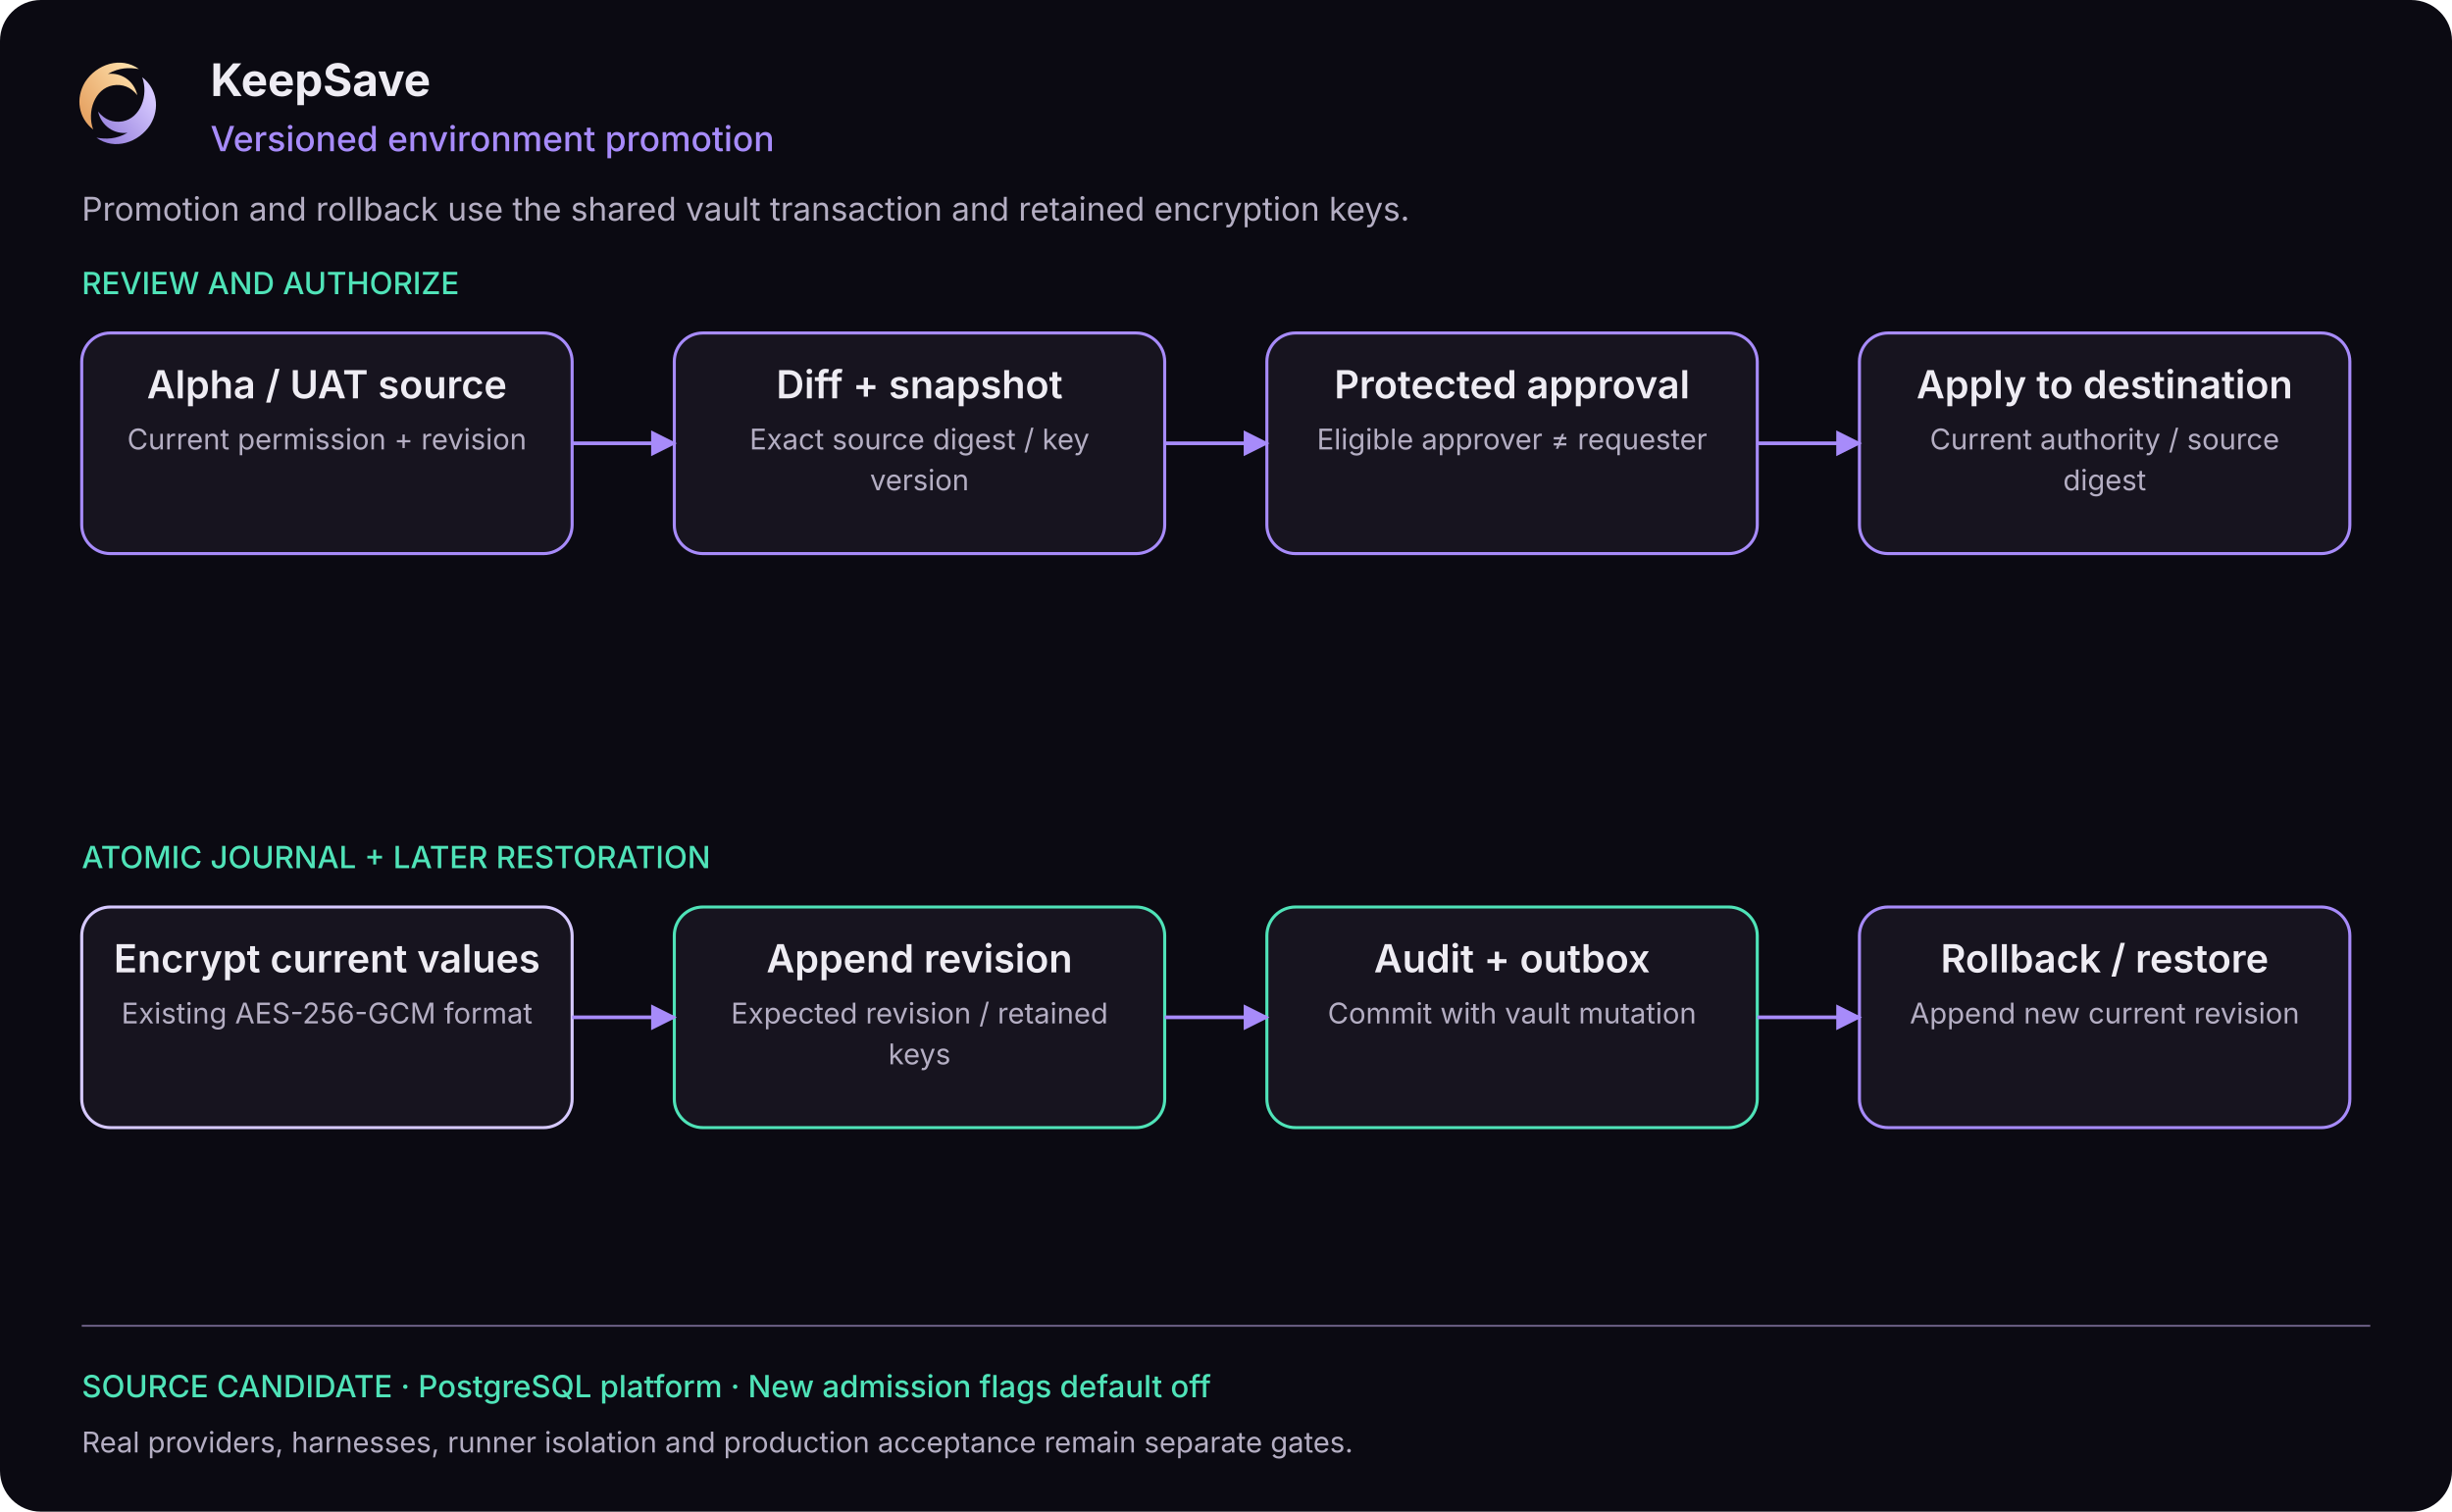
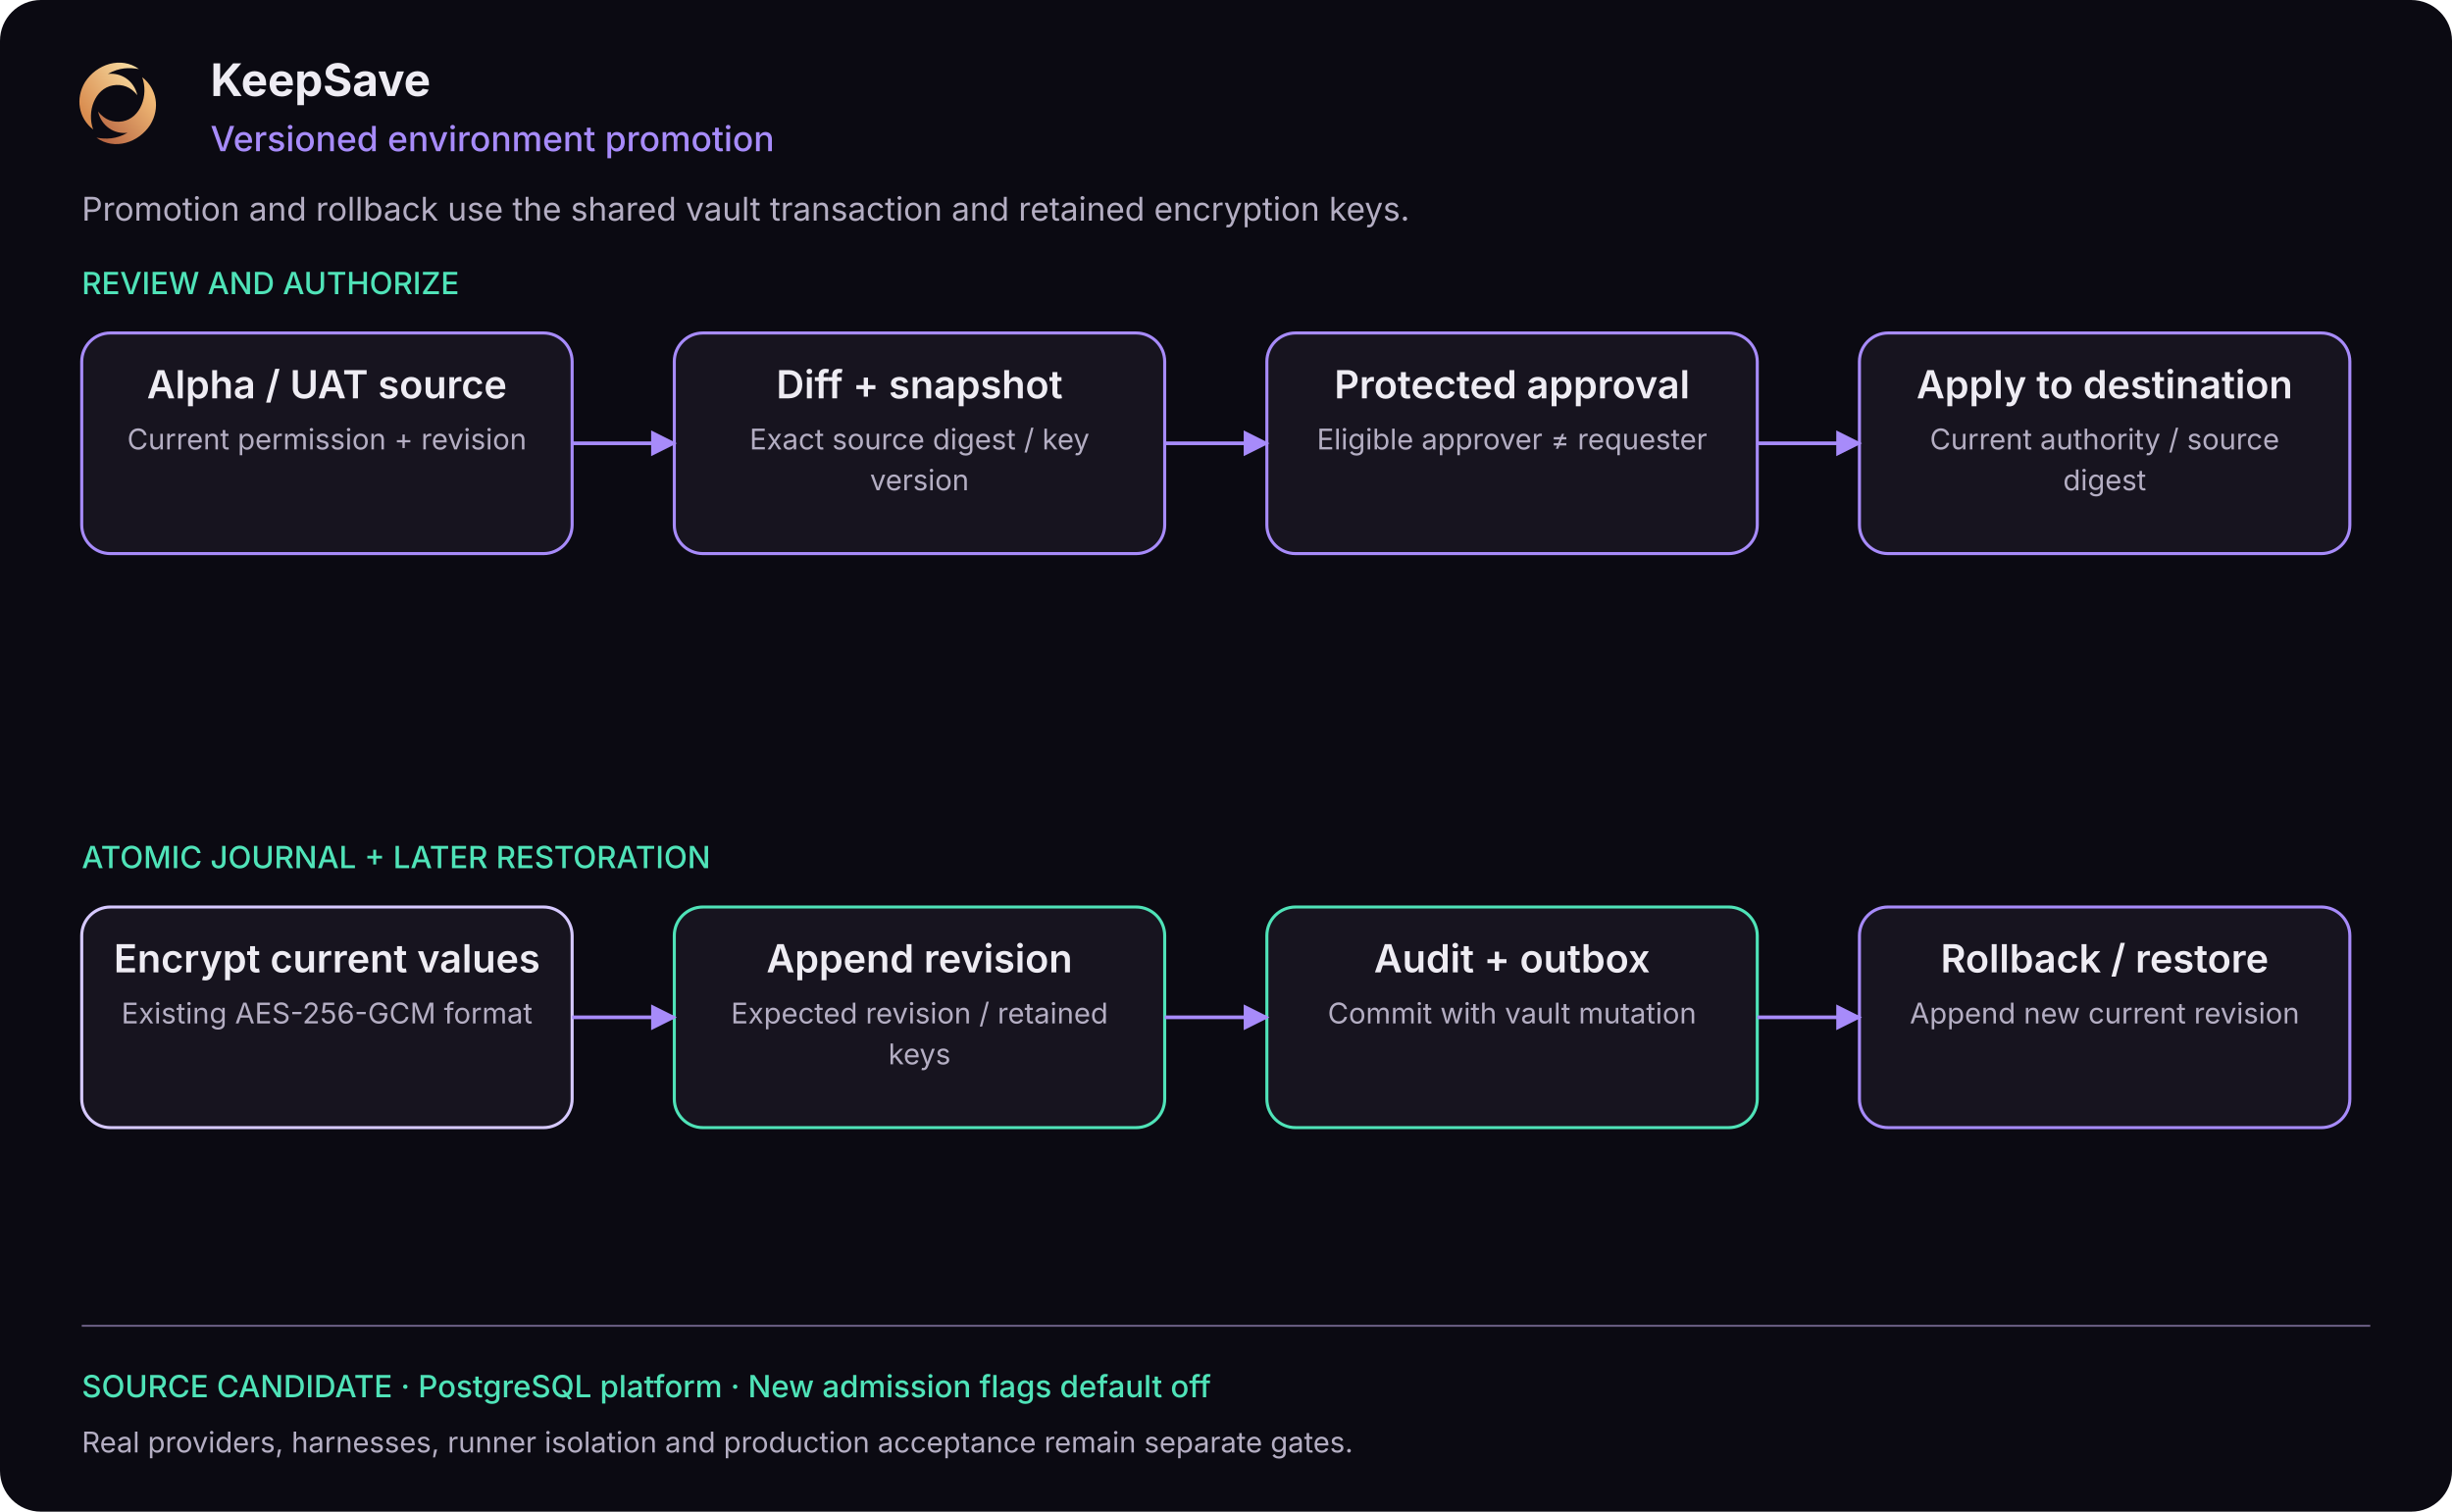
<svg xmlns="http://www.w3.org/2000/svg" width="1200" height="740" viewBox="0 0 1200 740" role="img" aria-labelledby="title desc">
  <defs>
    <marker id="arrow" viewBox="0 0 10 10" refX="9" refY="5" markerWidth="7" markerHeight="7" orient="auto-start-reverse">
      <path d="M0 0L10 5L0 10Z" fill="#a78bfa" />
    </marker>
  </defs>
  <rect width="1200" height="740" rx="20" fill="#0b0a12" />
  <g transform="translate(32 25) scale(.8)">
    <defs>
      <linearGradient id="warm" x1="10" y1="35" x2="44" y2="12" gradientUnits="userSpaceOnUse">
-         <stop stop-color="#e7a566" />
-         <stop offset="1" stop-color="#ffe2ad" />
+         <stop stop-color="#d98d50" />
+         <stop offset="1" stop-color="#f8dda2" />
      </linearGradient>
-       <linearGradient id="cool" x1="54" y1="29" x2="23" y2="54" gradientUnits="userSpaceOnUse">
-         <stop stop-color="#d6c9ff" />
-         <stop offset="1" stop-color="#9680dc" />
+       <linearGradient id="copper" x1="54" y1="29" x2="23" y2="54" gradientUnits="userSpaceOnUse">
+         <stop stop-color="#f1ba76" />
+         <stop offset="1" stop-color="#b96743" />
      </linearGradient>
    </defs>
    <path d="M45 11C34 3 19 8 12 19C6 29 8 41 17 48C13 37 18 23 29 21C35 20 40 22 44 27C42 18 34 13 26 14C33 10 39 10 45 11Z" fill="url(#warm)" />
-     <path d="M19 53C30 61 45 56 52 45C58 35 56 23 47 16C51 27 46 41 35 43C29 44 24 42 20 37C22 46 30 51 38 50C31 54 25 54 19 53Z" fill="url(#cool)" />
+     <path d="M19 53C30 61 45 56 52 45C58 35 56 23 47 16C51 27 46 41 35 43C29 44 24 42 20 37C22 46 30 51 38 50C31 54 25 54 19 53Z" fill="url(#copper)" />
  </g>
  <text x="103" y="47" fill="#eeecf3" font-family="Geist, Inter, ui-sans-serif, system-ui, sans-serif" font-size="22" font-weight="650" text-anchor="start">KeepSave</text>
  <text x="103" y="74" fill="#a78bfa" font-family="Geist, Inter, ui-sans-serif, system-ui, sans-serif" font-size="17" font-weight="550" text-anchor="start">Versioned environment promotion</text>
  <text x="40" y="108" fill="#b4aec3" font-family="Geist, Inter, ui-sans-serif, system-ui, sans-serif" font-size="16" font-weight="400" text-anchor="start">Promotion and rollback use the shared vault transaction and retained encryption keys.</text>
  <path d="M40 649H1160" stroke="#685c80" />
  <text x="40" y="684" fill="#4fe3b8" font-family="Geist, Inter, ui-sans-serif, system-ui, sans-serif" font-size="15" font-weight="500" text-anchor="start">SOURCE CANDIDATE · PostgreSQL platform · New admission flags default off</text>
  <text x="40" y="711" fill="#b4aec3" font-family="Geist, Inter, ui-sans-serif, system-ui, sans-serif" font-size="14" font-weight="400" text-anchor="start">Real providers, harnesses, runner isolation and production acceptance remain separate gates.</text>
  <text x="40" y="144" fill="#4fe3b8" font-family="Geist, Inter, ui-sans-serif, system-ui, sans-serif" font-size="15" font-weight="550" text-anchor="start">REVIEW AND AUTHORIZE</text>
  <rect x="40" y="163" width="240" height="108" rx="14" fill="#17141f" stroke="#a78bfa" stroke-width="1.5" />
  <text x="160.0" y="195" fill="#eeecf3" font-family="Geist, Inter, ui-sans-serif, system-ui, sans-serif" font-size="19" font-weight="600" text-anchor="middle">Alpha / UAT source</text>
  <text x="160.0" y="220" fill="#b4aec3" font-family="Geist, Inter, ui-sans-serif, system-ui, sans-serif" font-size="14" font-weight="400" text-anchor="middle">Current permission + revision</text>
  <rect x="330" y="163" width="240" height="108" rx="14" fill="#17141f" stroke="#a78bfa" stroke-width="1.5" />
  <text x="450.0" y="195" fill="#eeecf3" font-family="Geist, Inter, ui-sans-serif, system-ui, sans-serif" font-size="19" font-weight="600" text-anchor="middle">Diff + snapshot</text>
  <text x="450.0" y="220" fill="#b4aec3" font-family="Geist, Inter, ui-sans-serif, system-ui, sans-serif" font-size="14" font-weight="400" text-anchor="middle">Exact source digest / key</text>
  <text x="450.0" y="240" fill="#b4aec3" font-family="Geist, Inter, ui-sans-serif, system-ui, sans-serif" font-size="14" font-weight="400" text-anchor="middle">version</text>
  <rect x="620" y="163" width="240" height="108" rx="14" fill="#17141f" stroke="#a78bfa" stroke-width="1.5" />
  <text x="740.0" y="195" fill="#eeecf3" font-family="Geist, Inter, ui-sans-serif, system-ui, sans-serif" font-size="19" font-weight="600" text-anchor="middle">Protected approval</text>
  <text x="740.0" y="220" fill="#b4aec3" font-family="Geist, Inter, ui-sans-serif, system-ui, sans-serif" font-size="14" font-weight="400" text-anchor="middle">Eligible approver ≠ requester</text>
  <rect x="910" y="163" width="240" height="108" rx="14" fill="#17141f" stroke="#a78bfa" stroke-width="1.5" />
  <text x="1030.0" y="195" fill="#eeecf3" font-family="Geist, Inter, ui-sans-serif, system-ui, sans-serif" font-size="19" font-weight="600" text-anchor="middle">Apply to destination</text>
  <text x="1030.0" y="220" fill="#b4aec3" font-family="Geist, Inter, ui-sans-serif, system-ui, sans-serif" font-size="14" font-weight="400" text-anchor="middle">Current authority / source</text>
  <text x="1030.0" y="240" fill="#b4aec3" font-family="Geist, Inter, ui-sans-serif, system-ui, sans-serif" font-size="14" font-weight="400" text-anchor="middle">digest</text>
  <path d="M280 217.0L330 217.0" fill="none" stroke="#a78bfa" stroke-width="1.8" marker-end="url(#arrow)" />
  <path d="M570 217.0L620 217.0" fill="none" stroke="#a78bfa" stroke-width="1.8" marker-end="url(#arrow)" />
  <path d="M860 217.0L910 217.0" fill="none" stroke="#a78bfa" stroke-width="1.8" marker-end="url(#arrow)" />
  <text x="40" y="425" fill="#4fe3b8" font-family="Geist, Inter, ui-sans-serif, system-ui, sans-serif" font-size="15" font-weight="550" text-anchor="start">ATOMIC JOURNAL + LATER RESTORATION</text>
  <rect x="40" y="444" width="240" height="108" rx="14" fill="#17141f" stroke="#d6c9ff" stroke-width="1.5" />
  <text x="160.0" y="476" fill="#eeecf3" font-family="Geist, Inter, ui-sans-serif, system-ui, sans-serif" font-size="19" font-weight="600" text-anchor="middle">Encrypt current values</text>
  <text x="160.0" y="501" fill="#b4aec3" font-family="Geist, Inter, ui-sans-serif, system-ui, sans-serif" font-size="14" font-weight="400" text-anchor="middle">Existing AES-256-GCM format</text>
  <rect x="330" y="444" width="240" height="108" rx="14" fill="#17141f" stroke="#4fe3b8" stroke-width="1.5" />
  <text x="450.0" y="476" fill="#eeecf3" font-family="Geist, Inter, ui-sans-serif, system-ui, sans-serif" font-size="19" font-weight="600" text-anchor="middle">Append revision</text>
  <text x="450.0" y="501" fill="#b4aec3" font-family="Geist, Inter, ui-sans-serif, system-ui, sans-serif" font-size="14" font-weight="400" text-anchor="middle">Expected revision / retained</text>
  <text x="450.0" y="521" fill="#b4aec3" font-family="Geist, Inter, ui-sans-serif, system-ui, sans-serif" font-size="14" font-weight="400" text-anchor="middle">keys</text>
  <rect x="620" y="444" width="240" height="108" rx="14" fill="#17141f" stroke="#4fe3b8" stroke-width="1.5" />
  <text x="740.0" y="476" fill="#eeecf3" font-family="Geist, Inter, ui-sans-serif, system-ui, sans-serif" font-size="19" font-weight="600" text-anchor="middle">Audit + outbox</text>
  <text x="740.0" y="501" fill="#b4aec3" font-family="Geist, Inter, ui-sans-serif, system-ui, sans-serif" font-size="14" font-weight="400" text-anchor="middle">Commit with vault mutation</text>
  <rect x="910" y="444" width="240" height="108" rx="14" fill="#17141f" stroke="#a78bfa" stroke-width="1.5" />
  <text x="1030.0" y="476" fill="#eeecf3" font-family="Geist, Inter, ui-sans-serif, system-ui, sans-serif" font-size="19" font-weight="600" text-anchor="middle">Rollback / restore</text>
  <text x="1030.0" y="501" fill="#b4aec3" font-family="Geist, Inter, ui-sans-serif, system-ui, sans-serif" font-size="14" font-weight="400" text-anchor="middle">Append new current revision</text>
  <path d="M280 498.0L330 498.0" fill="none" stroke="#a78bfa" stroke-width="1.8" marker-end="url(#arrow)" />
  <path d="M570 498.0L620 498.0" fill="none" stroke="#a78bfa" stroke-width="1.8" marker-end="url(#arrow)" />
  <path d="M860 498.0L910 498.0" fill="none" stroke="#a78bfa" stroke-width="1.8" marker-end="url(#arrow)" />
</svg>
